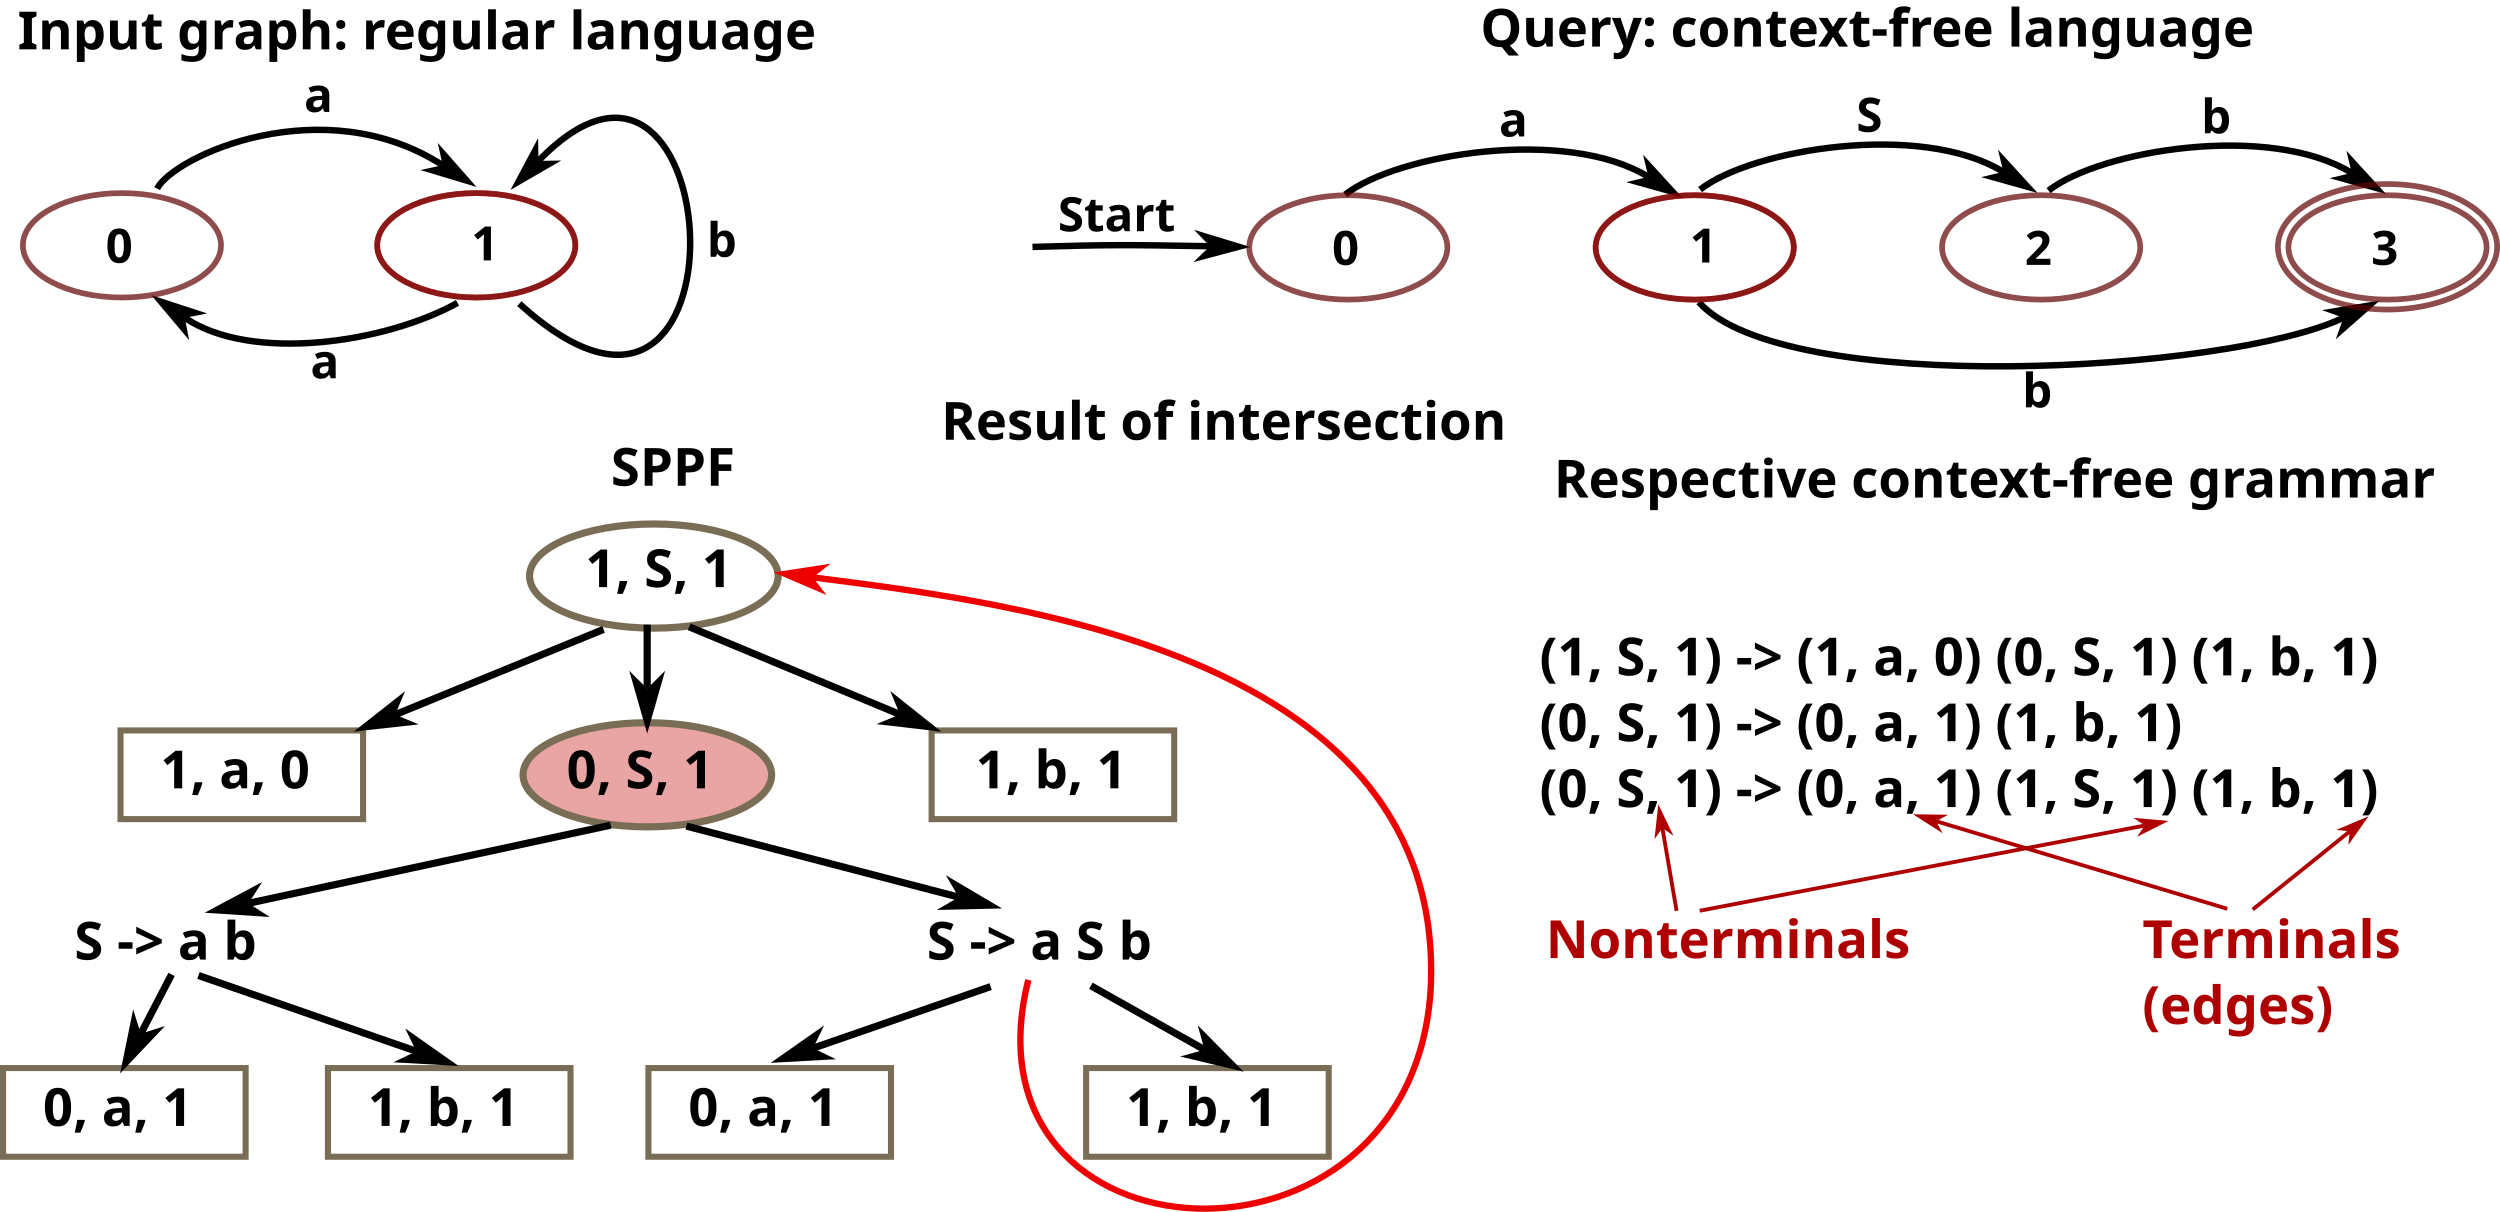
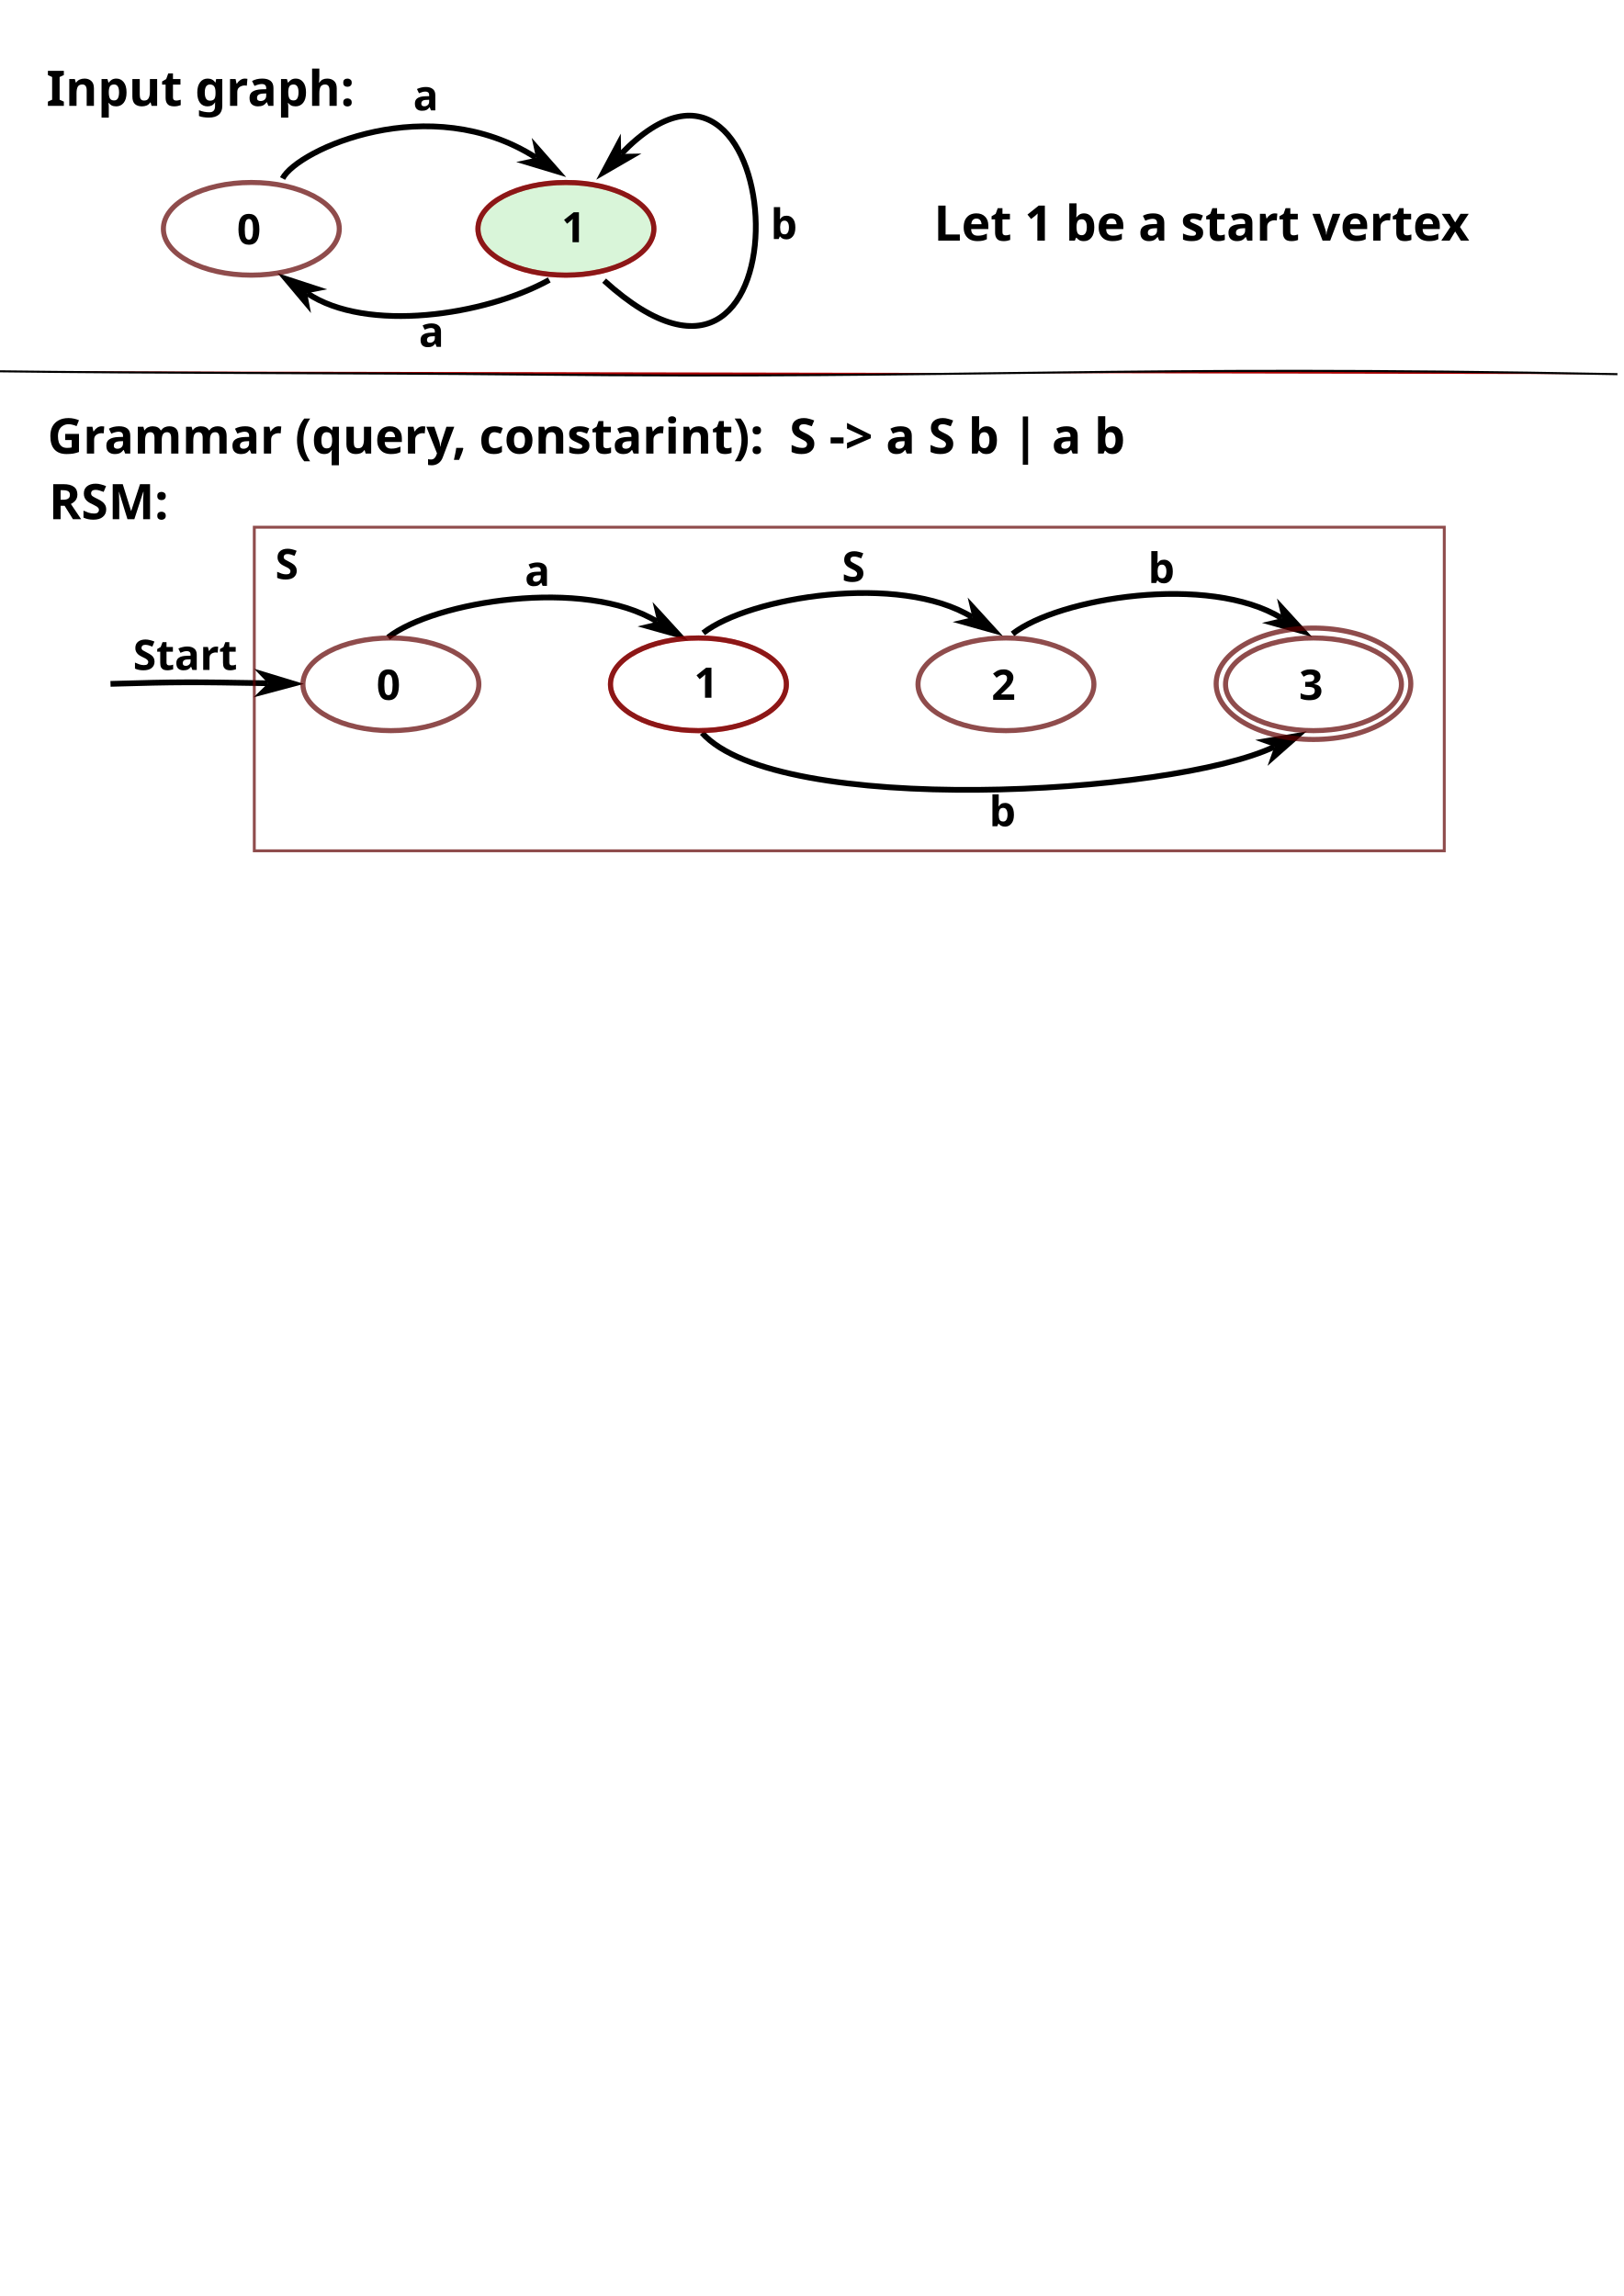
- <svg xmlns="http://www.w3.org/2000/svg" width="301.319mm" height="146.059mm" viewBox="0 0 301.319 146.059" version="1.1" id="svg1">
+ <svg xmlns="http://www.w3.org/2000/svg" width="210mm" height="297mm" viewBox="0 0 210 297" version="1.1" id="svg1">
  <defs id="defs1">
-     <marker style="overflow:visible" id="DartArrow-9-9-6-1" refX="0" refY="0" orient="auto-start-reverse" markerWidth="1" markerHeight="1" viewBox="0 0 1 1" preserveAspectRatio="xMidYMid">
-       <path style="fill:context-stroke;fill-rule:evenodd;stroke:none" d="M 0,0 5,-5 -12.5,0 5,5 Z" transform="scale(-0.5)" id="path7-2-2-1-5" />
-     </marker>
-     <marker style="overflow:visible" id="DartArrow-9-9-6-2" refX="0" refY="0" orient="auto-start-reverse" markerWidth="1" markerHeight="1" viewBox="0 0 1 1" preserveAspectRatio="xMidYMid">
-       <path style="fill:context-stroke;fill-rule:evenodd;stroke:none" d="M 0,0 5,-5 -12.5,0 5,5 Z" transform="scale(-0.5)" id="path7-2-2-1-7" />
-     </marker>
-     <marker style="overflow:visible" id="DartArrow-9-9-6-5" refX="0" refY="0" orient="auto-start-reverse" markerWidth="1" markerHeight="1" viewBox="0 0 1 1" preserveAspectRatio="xMidYMid">
-       <path style="fill:context-stroke;fill-rule:evenodd;stroke:none" d="M 0,0 5,-5 -12.5,0 5,5 Z" transform="scale(-0.5)" id="path7-2-2-1-0" />
-     </marker>
-     <marker style="overflow:visible" id="marker10" refX="0" refY="0" orient="auto-start-reverse" markerWidth="1" markerHeight="1" viewBox="0 0 1 1" preserveAspectRatio="xMidYMid">
-       <path style="fill:context-stroke;fill-rule:evenodd;stroke:none" d="M 0,0 5,-5 -12.5,0 5,5 Z" transform="scale(-0.5)" id="path10" />
-     </marker>
-     <marker style="overflow:visible" id="DartArrow-9-9-4" refX="0" refY="0" orient="auto-start-reverse" markerWidth="1" markerHeight="1" viewBox="0 0 1 1" preserveAspectRatio="xMidYMid">
-       <path style="fill:context-stroke;fill-rule:evenodd;stroke:none" d="M 0,0 5,-5 -12.5,0 5,5 Z" transform="scale(-0.5)" id="path7-2-2-7" />
-     </marker>
-     <marker style="overflow:visible" id="DartArrow-9-9-6-8" refX="0" refY="0" orient="auto-start-reverse" markerWidth="1" markerHeight="1" viewBox="0 0 1 1" preserveAspectRatio="xMidYMid">
-       <path style="fill:context-stroke;fill-rule:evenodd;stroke:none" d="M 0,0 5,-5 -12.5,0 5,5 Z" transform="scale(-0.5)" id="path7-2-2-1-9" />
-     </marker>
-     <marker style="overflow:visible" id="DartArrow-9-9-6" refX="0" refY="0" orient="auto-start-reverse" markerWidth="1" markerHeight="1" viewBox="0 0 1 1" preserveAspectRatio="xMidYMid">
-       <path style="fill:context-stroke;fill-rule:evenodd;stroke:none" d="M 0,0 5,-5 -12.5,0 5,5 Z" transform="scale(-0.5)" id="path7-2-2-1" />
-     </marker>
-     <marker style="overflow:visible" id="DartArrow-9-9" refX="0" refY="0" orient="auto-start-reverse" markerWidth="1" markerHeight="1" viewBox="0 0 1 1" preserveAspectRatio="xMidYMid">
-       <path style="fill:context-stroke;fill-rule:evenodd;stroke:none" d="M 0,0 5,-5 -12.5,0 5,5 Z" transform="scale(-0.5)" id="path7-2-2" />
-     </marker>
-     <marker style="overflow:visible" id="DartArrow-9" refX="0" refY="0" orient="auto-start-reverse" markerWidth="1" markerHeight="1" viewBox="0 0 1 1" preserveAspectRatio="xMidYMid">
-       <path style="fill:context-stroke;fill-rule:evenodd;stroke:none" d="M 0,0 5,-5 -12.5,0 5,5 Z" transform="scale(-0.5)" id="path7-2" />
-     </marker>
-     <marker style="overflow:visible" id="DartArrow" refX="0" refY="0" orient="auto-start-reverse" markerWidth="1" markerHeight="1" viewBox="0 0 1 1" preserveAspectRatio="xMidYMid">
-       <path style="fill:context-stroke;fill-rule:evenodd;stroke:none" d="M 0,0 5,-5 -12.5,0 5,5 Z" transform="scale(-0.5)" id="path7" />
-     </marker>
-     <marker style="overflow:visible" id="DartArrow-7" refX="0" refY="0" orient="auto-start-reverse" markerWidth="1" markerHeight="1" viewBox="0 0 1 1" preserveAspectRatio="xMidYMid">
-       <path style="fill:context-stroke;fill-rule:evenodd;stroke:none" d="M 0,0 5,-5 -12.5,0 5,5 Z" transform="scale(-0.5)" id="path6-0" />
-     </marker>
    <marker style="overflow:visible" id="marker5" refX="0" refY="0" orient="auto-start-reverse" markerWidth="1" markerHeight="1" viewBox="0 0 1 1" preserveAspectRatio="xMidYMid">
      <path style="fill:context-stroke;fill-rule:evenodd;stroke:none" d="M 0,0 5,-5 -12.5,0 5,5 Z" transform="scale(-0.5)" id="path5" />
    </marker>
    <marker style="overflow:visible" id="marker7" refX="0" refY="0" orient="auto-start-reverse" markerWidth="1" markerHeight="1" viewBox="0 0 1 1" preserveAspectRatio="xMidYMid">
-       <path style="fill:context-stroke;fill-rule:evenodd;stroke:none" d="M 0,0 5,-5 -12.5,0 5,5 Z" transform="scale(-0.5)" id="path7-0" />
+       <path style="fill:context-stroke;fill-rule:evenodd;stroke:none" d="M 0,0 5,-5 -12.5,0 5,5 Z" transform="scale(-0.5)" id="path7" />
+     </marker>
+     <marker style="overflow:visible" id="marker7-8" refX="0" refY="0" orient="auto-start-reverse" markerWidth="1" markerHeight="1" viewBox="0 0 1 1" preserveAspectRatio="xMidYMid">
+       <path style="fill:context-stroke;fill-rule:evenodd;stroke:none" d="M 0,0 5,-5 -12.5,0 5,5 Z" transform="scale(-0.5)" id="path7-2" />
+     </marker>
+     <marker style="overflow:visible" id="marker7-6" refX="0" refY="0" orient="auto-start-reverse" markerWidth="1" markerHeight="1" viewBox="0 0 1 1" preserveAspectRatio="xMidYMid">
+       <path style="fill:context-stroke;fill-rule:evenodd;stroke:none" d="M 0,0 5,-5 -12.5,0 5,5 Z" transform="scale(-0.5)" id="path7-28" />
    </marker>
    <marker style="overflow:visible" id="marker7-6-5" refX="0" refY="0" orient="auto-start-reverse" markerWidth="1" markerHeight="1" viewBox="0 0 1 1" preserveAspectRatio="xMidYMid">
      <path style="fill:context-stroke;fill-rule:evenodd;stroke:none" d="M 0,0 5,-5 -12.5,0 5,5 Z" transform="scale(-0.5)" id="path7-28-2" />
    </marker>
-     <marker style="overflow:visible" id="marker7-6" refX="0" refY="0" orient="auto-start-reverse" markerWidth="1" markerHeight="1" viewBox="0 0 1 1" preserveAspectRatio="xMidYMid">
-       <path style="fill:context-stroke;fill-rule:evenodd;stroke:none" d="M 0,0 5,-5 -12.5,0 5,5 Z" transform="scale(-0.5)" id="path7-28" />
+     <marker style="overflow:visible" id="marker7-62" refX="0" refY="0" orient="auto-start-reverse" markerWidth="1" markerHeight="1" viewBox="0 0 1 1" preserveAspectRatio="xMidYMid">
+       <path style="fill:context-stroke;fill-rule:evenodd;stroke:none" d="M 0,0 5,-5 -12.5,0 5,5 Z" transform="scale(-0.5)" id="path7-7" />
    </marker>
-     <marker style="overflow:visible" id="marker7-8" refX="0" refY="0" orient="auto-start-reverse" markerWidth="1" markerHeight="1" viewBox="0 0 1 1" preserveAspectRatio="xMidYMid">
-       <path style="fill:context-stroke;fill-rule:evenodd;stroke:none" d="M 0,0 5,-5 -12.5,0 5,5 Z" transform="scale(-0.5)" id="path7-2-4" />
+     <marker style="overflow:visible" id="marker5-1" refX="0" refY="0" orient="auto-start-reverse" markerWidth="1" markerHeight="1" viewBox="0 0 1 1" preserveAspectRatio="xMidYMid">
+       <path style="fill:context-stroke;fill-rule:evenodd;stroke:none" d="M 0,0 5,-5 -12.5,0 5,5 Z" transform="scale(-0.5)" id="path5-5" />
    </marker>
-     <marker style="overflow:visible" id="marker7-4" refX="0" refY="0" orient="auto-start-reverse" markerWidth="1" markerHeight="1" viewBox="0 0 1 1" preserveAspectRatio="xMidYMid">
-       <path style="fill:context-stroke;fill-rule:evenodd;stroke:none" d="M 0,0 5,-5 -12.5,0 5,5 Z" transform="scale(-0.5)" id="path7-3" />
-     </marker>
-     <marker style="overflow:visible" id="marker5-8" refX="0" refY="0" orient="auto-start-reverse" markerWidth="1" markerHeight="1" viewBox="0 0 1 1" preserveAspectRatio="xMidYMid">
-       <path style="fill:context-stroke;fill-rule:evenodd;stroke:none" d="M 0,0 5,-5 -12.5,0 5,5 Z" transform="scale(-0.5)" id="path5-6" />
-     </marker>
-     <marker style="overflow:visible" id="marker10-8" refX="0" refY="0" orient="auto-start-reverse" markerWidth="1" markerHeight="1" viewBox="0 0 1 1" preserveAspectRatio="xMidYMid">
-       <path style="fill:context-stroke;fill-rule:evenodd;stroke:none" d="M 0,0 5,-5 -12.5,0 5,5 Z" transform="scale(-0.5)" id="path10-5" />
-     </marker>
-     <marker style="overflow:visible" id="marker10-1" refX="0" refY="0" orient="auto-start-reverse" markerWidth="1" markerHeight="1" viewBox="0 0 1 1" preserveAspectRatio="xMidYMid">
-       <path style="fill:context-stroke;fill-rule:evenodd;stroke:none" d="M 0,0 5,-5 -12.5,0 5,5 Z" transform="scale(-0.5)" id="path10-1" />
-     </marker>
-     <marker style="overflow:visible" id="marker10-80" refX="0" refY="0" orient="auto-start-reverse" markerWidth="1" markerHeight="1" viewBox="0 0 1 1" preserveAspectRatio="xMidYMid">
-       <path style="fill:context-stroke;fill-rule:evenodd;stroke:none" d="M 0,0 5,-5 -12.5,0 5,5 Z" transform="scale(-0.5)" id="path10-3" />
+     <marker style="overflow:visible" id="DartArrow" refX="0" refY="0" orient="auto-start-reverse" markerWidth="1" markerHeight="1" viewBox="0 0 1 1" preserveAspectRatio="xMidYMid">
+       <path style="fill:context-stroke;fill-rule:evenodd;stroke:none" d="M 0,0 5,-5 -12.5,0 5,5 Z" transform="scale(-0.5)" id="path6" />
    </marker>
  </defs>
-   <g id="layer1" transform="translate(40.78486,-25.48238)">
-     <g id="g5" transform="translate(-66.9786,-53.58695)">
-       <ellipse style="opacity:0.7;fill:none;stroke:#422f0d;stroke-width:0.865;stroke-miterlimit:1.45;stroke-dasharray:none;stroke-opacity:1" id="path1" cx="105" cy="148.5" rx="14.98" ry="6.277" />
-       <text xml:space="preserve" style="font-weight:bold;font-size:6.35px;line-height:1.25;font-family:'Virgil 3 YOFF';-inkscape-font-specification:'Virgil 3 YOFF, Bold';font-variant-ligatures:none;letter-spacing:0px;word-spacing:0px;stroke-width:0.265" x="96.742" y="149.833" id="text1">
-         <tspan id="tspan1" style="stroke-width:0.265" x="96.742" y="149.833">1, S, 1</tspan>
-       </text>
-     </g>
-     <g id="g3" transform="translate(-67.76115,-54.26644)">
-       <ellipse style="opacity:0.7;fill:#c10000;fill-opacity:0.51;stroke:#422f0d;stroke-width:0.865;stroke-miterlimit:1.45;stroke-dasharray:none;stroke-opacity:1" id="path1-3" cx="105" cy="173.133" rx="14.98" ry="6.277" />
-       <text xml:space="preserve" style="font-weight:bold;font-size:6.35px;line-height:1.25;font-family:'Virgil 3 YOFF';-inkscape-font-specification:'Virgil 3 YOFF, Bold';font-variant-ligatures:none;letter-spacing:0px;word-spacing:0px;stroke-width:0.265" x="95.265" y="174.762" id="text1-5">
-         <tspan id="tspan1-6" style="stroke-width:0.265" x="95.265" y="174.762">0, S, 1</tspan>
-       </text>
-     </g>
-     <g id="g2" transform="translate(-71.21194,-51.90876)">
-       <rect style="opacity:0.7;fill:none;fill-opacity:0.51;stroke:#422f0d;stroke-width:0.734;stroke-miterlimit:1.45;stroke-dasharray:none;stroke-opacity:1" id="rect1" width="29.236" height="10.688" x="44.953" y="165.431" />
-       <text xml:space="preserve" style="font-weight:bold;font-size:6.35px;line-height:1.25;font-family:'Virgil 3 YOFF';-inkscape-font-specification:'Virgil 3 YOFF, Bold';font-variant-ligatures:none;letter-spacing:0px;word-spacing:0px;stroke-width:0.265" x="49.76" y="172.404" id="text2">
-         <tspan id="tspan2" style="stroke-width:0.265" x="49.76" y="172.404">1, a, 0</tspan>
-       </text>
-     </g>
-     <g id="g2-0" transform="translate(-85.37086,-11.21755)">
-       <rect style="opacity:0.7;fill:none;fill-opacity:0.51;stroke:#422f0d;stroke-width:0.734;stroke-miterlimit:1.45;stroke-dasharray:none;stroke-opacity:1" id="rect1-6" width="29.236" height="10.688" x="44.953" y="165.431" />
-       <text xml:space="preserve" style="font-weight:bold;font-size:6.35px;line-height:1.25;font-family:'Virgil 3 YOFF';-inkscape-font-specification:'Virgil 3 YOFF, Bold';font-variant-ligatures:none;letter-spacing:0px;word-spacing:0px;stroke-width:0.265" x="49.76" y="172.404" id="text2-3">
-         <tspan id="tspan2-2" style="stroke-width:0.265" x="49.76" y="172.404">0, a, 1</tspan>
-       </text>
-     </g>
-     <g id="g2-5" transform="translate(-46.21253,-11.21755)">
-       <rect style="opacity:0.7;fill:none;fill-opacity:0.51;stroke:#422f0d;stroke-width:0.734;stroke-miterlimit:1.45;stroke-dasharray:none;stroke-opacity:1" id="rect1-4" width="29.236" height="10.688" x="44.953" y="165.431" />
-       <text xml:space="preserve" style="font-weight:bold;font-size:6.35px;line-height:1.25;font-family:'Virgil 3 YOFF';-inkscape-font-specification:'Virgil 3 YOFF, Bold';font-variant-ligatures:none;letter-spacing:0px;word-spacing:0px;stroke-width:0.265" x="49.76" y="172.404" id="text2-7">
-         <tspan id="tspan2-6" style="stroke-width:0.265" x="49.76" y="172.404">1, b, 1</tspan>
-       </text>
-     </g>
-     <g id="g2-7" transform="translate(-7.583365,-11.21755)">
-       <rect style="opacity:0.7;fill:none;fill-opacity:0.51;stroke:#422f0d;stroke-width:0.734;stroke-miterlimit:1.45;stroke-dasharray:none;stroke-opacity:1" id="rect1-45" width="29.236" height="10.688" x="44.953" y="165.431" />
-       <text xml:space="preserve" style="font-weight:bold;font-size:6.35px;line-height:1.25;font-family:'Virgil 3 YOFF';-inkscape-font-specification:'Virgil 3 YOFF, Bold';font-variant-ligatures:none;letter-spacing:0px;word-spacing:0px;stroke-width:0.265" x="49.76" y="172.404" id="text2-2">
-         <tspan id="tspan2-5" style="stroke-width:0.265" x="49.76" y="172.404">0, a, 1</tspan>
-       </text>
-     </g>
-     <g id="g2-3" transform="translate(45.17251,-11.21755)">
-       <rect style="opacity:0.7;fill:none;fill-opacity:0.51;stroke:#422f0d;stroke-width:0.734;stroke-miterlimit:1.45;stroke-dasharray:none;stroke-opacity:1" id="rect1-0" width="29.236" height="10.688" x="44.953" y="165.431" />
-       <text xml:space="preserve" style="font-weight:bold;font-size:6.35px;line-height:1.25;font-family:'Virgil 3 YOFF';-inkscape-font-specification:'Virgil 3 YOFF, Bold';font-variant-ligatures:none;letter-spacing:0px;word-spacing:0px;stroke-width:0.265" x="49.76" y="172.404" id="text2-78">
-         <tspan id="tspan2-68" style="stroke-width:0.265" x="49.76" y="172.404">1, b, 1</tspan>
-       </text>
-     </g>
-     <g id="g4" transform="translate(-71.21194,-54.3261)">
-       <rect style="opacity:0.7;fill:none;fill-opacity:0.51;stroke:#422f0d;stroke-width:0.734;stroke-miterlimit:1.45;stroke-dasharray:none;stroke-opacity:1" id="rect1-2" width="29.236" height="10.688" x="142.713" y="167.848" />
-       <text xml:space="preserve" style="font-weight:bold;font-size:6.35px;line-height:1.25;font-family:'Virgil 3 YOFF';-inkscape-font-specification:'Virgil 3 YOFF, Bold';font-variant-ligatures:none;letter-spacing:0px;word-spacing:0px;stroke-width:0.265" x="148.025" y="174.821" id="text2-6">
-         <tspan id="tspan2-1" style="stroke-width:0.265" x="148.025" y="174.821">1, b, 1</tspan>
-       </text>
-     </g>
-     <path style="display:inline;fill:none;fill-rule:evenodd;stroke:#000000;stroke-width:0.865;stroke-linecap:butt;stroke-linejoin:miter;stroke-dasharray:none;stroke-opacity:1;marker-end:url(#DartArrow)" d="m 37.218,100.782 10e-6,7.704" id="path6" />
-     <path style="display:inline;fill:none;fill-rule:evenodd;stroke:#000000;stroke-width:0.865;stroke-linecap:butt;stroke-linejoin:miter;stroke-dasharray:none;stroke-opacity:1;marker-end:url(#DartArrow-9)" d="m 42.282,101.034 25.395,10.558" id="path6-3" />
-     <path style="display:inline;fill:none;fill-rule:evenodd;stroke:#000000;stroke-width:0.865;stroke-linecap:butt;stroke-linejoin:miter;stroke-dasharray:none;stroke-opacity:1;marker-end:url(#DartArrow-9-9)" d="M 31.961,101.34 6.852,111.613" id="path6-3-9" />
-     <path style="display:inline;fill:none;fill-rule:evenodd;stroke:#000000;stroke-width:0.865;stroke-linecap:butt;stroke-linejoin:miter;stroke-dasharray:none;stroke-opacity:1;marker-end:url(#DartArrow-9-9-6)" d="m 32.824,124.935 -43.657,9.416" id="path6-3-9-3" />
-     <path style="display:inline;fill:none;fill-rule:evenodd;stroke:#000000;stroke-width:0.865;stroke-linecap:butt;stroke-linejoin:miter;stroke-dasharray:none;stroke-opacity:1;marker-end:url(#DartArrow-9-9-6-8)" d="m -20.106,142.932 -3.709,7.134" id="path6-3-9-3-6" />
-     <text xml:space="preserve" style="font-weight:bold;font-size:6.35px;line-height:1.25;font-family:'Virgil 3 YOFF';-inkscape-font-specification:'Virgil 3 YOFF, Bold';font-variant-ligatures:none;letter-spacing:0px;word-spacing:0px;stroke-width:0.265" x="70.918" y="141.145" id="text7">
-       <tspan id="tspan7" style="stroke-width:0.265" x="70.918" y="141.145">S -&gt; a S b</tspan>
-     </text>
-     <path style="display:inline;fill:none;fill-rule:evenodd;stroke:#000000;stroke-width:0.865;stroke-linecap:butt;stroke-linejoin:miter;stroke-dasharray:none;stroke-opacity:1;marker-end:url(#DartArrow-9-9-4)" d="m 41.949,125.053 32.814,8.56" id="path6-3-9-5" />
-     <text xml:space="preserve" style="font-weight:bold;font-size:6.35px;line-height:1.25;font-family:'Virgil 3 YOFF';-inkscape-font-specification:'Virgil 3 YOFF, Bold';font-variant-ligatures:none;letter-spacing:0px;word-spacing:0px;stroke-width:0.265" x="-31.824" y="141.145" id="text8">
-       <tspan id="tspan8" style="stroke-width:0.265" x="-31.824" y="141.145">S -&gt; a b</tspan>
-     </text>
-     <path style="fill:none;stroke:#ef0000;stroke-width:0.765;stroke-linecap:butt;stroke-linejoin:miter;stroke-dasharray:none;stroke-opacity:1;marker-end:url(#marker10)" d="m 83.157,143.583 c -8.846,35.097 46.492,38.101 48.508,0.856 1.709,-39.884 -49.427,-46.193 -74.474,-49.364" id="path9" />
-     <path style="display:inline;fill:none;fill-rule:evenodd;stroke:#000000;stroke-width:0.865;stroke-linecap:butt;stroke-linejoin:miter;stroke-dasharray:none;stroke-opacity:1;marker-end:url(#DartArrow-9-9-6-5)" d="M -16.869,143.057 9.383,152.188" id="path6-3-9-3-7" />
-     <path style="display:inline;fill:none;fill-rule:evenodd;stroke:#000000;stroke-width:0.865;stroke-linecap:butt;stroke-linejoin:miter;stroke-dasharray:none;stroke-opacity:1;marker-end:url(#DartArrow-9-9-6-2)" d="m 78.616,144.395 -21.401,7.419" id="path6-3-9-3-61" />
-     <path style="display:inline;fill:none;fill-rule:evenodd;stroke:#000000;stroke-width:0.865;stroke-linecap:butt;stroke-linejoin:miter;stroke-dasharray:none;stroke-opacity:1;marker-end:url(#DartArrow-9-9-6-1)" d="m 90.698,144.296 13.696,7.704" id="path6-3-9-3-9" />
-     <text xml:space="preserve" style="font-weight:bold;font-size:6.35px;line-height:1.25;font-family:'Virgil 3 YOFF';-inkscape-font-specification:'Virgil 3 YOFF, Bold';font-variant-ligatures:none;letter-spacing:0px;word-spacing:0px;stroke-width:0.265" x="144.782" y="106.883" id="text3">
-       <tspan id="tspan3" style="stroke-width:0.265" x="144.782" y="106.883">(1, S, 1) -&gt; (1, a, 0) (0, S, 1) (1, b, 1)</tspan>
-       <tspan style="stroke-width:0.265" x="144.782" y="114.821" id="tspan4">(0, S, 1) -&gt; (0, a, 1) (1, b, 1)</tspan>
-       <tspan style="stroke-width:0.265" x="144.782" y="122.758" id="tspan5">(0, S, 1) -&gt; (0, a, 1) (1, S, 1) (1, b, 1)</tspan>
-     </text>
-     <path style="fill:none;fill-opacity:1;stroke:#000000;stroke-width:0.778;stroke-linecap:butt;stroke-linejoin:miter;stroke-dasharray:none;stroke-opacity:1;marker-end:url(#DartArrow-7)" d="m -21.85,48.216 c 2.051,-3.938 19.985,-12.093 34.412,-2.825" id="path2" />
-     <path style="fill:none;stroke:#000000;stroke-width:0.778;stroke-linecap:butt;stroke-linejoin:miter;stroke-dasharray:none;stroke-opacity:1;marker-end:url(#marker5)" d="m 14.36,61.988 c -8.734,4.838 -24.822,7.231 -32.871,1.798" id="path3" />
-     <path style="fill:none;stroke:#000000;stroke-width:0.778;stroke-linecap:butt;stroke-linejoin:miter;stroke-dasharray:none;stroke-opacity:1;marker-end:url(#marker7)" d="M 21.807,62.083 C 50.653,88.265 47.097,21.07 24.118,44.877" id="path4" />
-     <text xml:space="preserve" style="font-weight:bold;font-size:5.715px;line-height:1.25;font-family:'Virgil 3 YOFF';-inkscape-font-specification:'Virgil 3 YOFF, Bold';font-variant-ligatures:none;letter-spacing:0px;word-spacing:0px;stroke-width:0.238" x="44.406" y="56.434" id="text7-9">
-       <tspan id="tspan7-2" style="stroke-width:0.238" x="44.406" y="56.434">b</tspan>
-     </text>
-     <text xml:space="preserve" style="font-weight:bold;font-size:5.715px;line-height:1.25;font-family:'Virgil 3 YOFF';-inkscape-font-specification:'Virgil 3 YOFF, Bold';font-variant-ligatures:none;letter-spacing:0px;word-spacing:0px;stroke-width:0.238" x="-4.13" y="38.971" id="text8-7">
-       <tspan id="tspan8-4" style="stroke-width:0.238" x="-4.13" y="38.971">a</tspan>
-     </text>
-     <text xml:space="preserve" style="font-weight:bold;font-size:5.715px;line-height:1.25;font-family:'Virgil 3 YOFF';-inkscape-font-specification:'Virgil 3 YOFF, Bold';font-variant-ligatures:none;letter-spacing:0px;word-spacing:0px;stroke-width:0.238" x="-3.36" y="71.072" id="text9">
-       <tspan id="tspan9" style="stroke-width:0.238" x="-3.36" y="71.072">a</tspan>
-     </text>
-     <g id="g12" transform="matrix(0.9,0,0,0.9,-54.72116,19.71039)">
+   <g id="layer1">
+     <path style="fill:none;stroke:#000000;stroke-width:0.742;stroke-linecap:butt;stroke-linejoin:miter;stroke-dasharray:none;stroke-opacity:1;marker-end:url(#marker5)" d="m 90.8,94.801 c 9.776,10.916 60.679,8.137 74.013,1.796" id="path3" />
+     <path style="fill:none;stroke:#000000;stroke-width:0.742;stroke-linecap:butt;stroke-linejoin:miter;stroke-dasharray:none;stroke-opacity:1;marker-end:url(#marker7)" d="M 90.95,81.877 C 96.902,77.217 116.336,74.044 125.759,79.843" id="path4" />
+     <path style="fill:none;stroke:#000000;stroke-width:0.742;stroke-linecap:butt;stroke-linejoin:miter;stroke-dasharray:none;stroke-opacity:1;marker-end:url(#marker7-8)" d="m 130.954,81.998 c 5.951,-4.66 25.385,-7.833 34.809,-2.034" id="path4-6" />
+     <path style="fill:none;stroke:#000000;stroke-width:0.742;stroke-linecap:butt;stroke-linejoin:miter;stroke-dasharray:none;stroke-opacity:1;marker-end:url(#marker7-6)" d="M 50.196,82.452 C 56.147,77.792 75.581,74.619 85.005,80.418" id="path4-0" />
+     <path style="fill:none;stroke:#000000;stroke-width:0.742;stroke-linecap:butt;stroke-linejoin:miter;stroke-dasharray:none;stroke-opacity:1;marker-end:url(#marker7-6-5)" d="m 14.292,88.461 c 8.887,-0.257 10.462,-0.249 20.375,-0.077" id="path4-0-9" />
+     <g id="g12" transform="matrix(0.857375,0,0,0.857375,22.36783,54.85565)">
      <ellipse style="opacity:0.7;fill:none;fill-opacity:0.51;stroke:#ef0000;stroke-width:0.765;stroke-miterlimit:1.45" id="path1-6" cx="79.268" cy="39.263" rx="13.268" ry="6.991" />
      <ellipse style="opacity:0.7;fill:none;fill-opacity:0.51;stroke:#5f0000;stroke-width:0.765;stroke-miterlimit:1.45;stroke-opacity:1" id="ellipse1" cx="79.268" cy="39.263" rx="13.268" ry="6.991" />
      <text xml:space="preserve" style="font-weight:bold;font-size:6.35px;line-height:1.25;font-family:'Virgil 3 YOFF';-inkscape-font-specification:'Virgil 3 YOFF, Bold';font-variant-ligatures:none;letter-spacing:0px;word-spacing:0px;stroke-width:0.265" x="78.607" y="41.286" id="text10">
        <tspan id="tspan10" style="stroke-width:0.265" x="78.607" y="41.286">1</tspan>
      </text>
    </g>
-     <g id="g11" transform="matrix(0.9,0,0,0.9,-54.72116,19.71039)">
-       <ellipse style="opacity:0.7;fill:none;fill-opacity:0.51;stroke:#5f0000;stroke-width:0.765;stroke-miterlimit:1.45;stroke-opacity:1" id="path1-2" cx="31.815" cy="39.263" rx="13.268" ry="6.991" />
+     <g id="g11" transform="matrix(0.857375,0,0,0.857375,23.27814,54.85565)">
+       <ellipse style="opacity:0.7;fill:none;fill-opacity:0.51;stroke:#5f0000;stroke-width:0.765;stroke-miterlimit:1.45;stroke-opacity:1" id="path1" cx="31.815" cy="39.263" rx="13.268" ry="6.991" />
      <text xml:space="preserve" style="font-weight:bold;font-size:6.35px;line-height:1.25;font-family:'Virgil 3 YOFF';-inkscape-font-specification:'Virgil 3 YOFF, Bold';font-variant-ligatures:none;letter-spacing:0px;word-spacing:0px;stroke-width:0.265" x="29.637" y="41.6" id="text11">
        <tspan id="tspan11" style="stroke-width:0.265" x="29.637" y="41.6">0</tspan>
      </text>
    </g>
-     <path style="fill:none;stroke:#000000;stroke-width:0.778;stroke-linecap:butt;stroke-linejoin:miter;stroke-dasharray:none;stroke-opacity:1;marker-end:url(#marker5-8)" d="m 163.968,61.898 c 10.262,11.458 63.696,8.541 77.693,1.886" id="path3-9" />
-     <path style="fill:none;stroke:#000000;stroke-width:0.778;stroke-linecap:butt;stroke-linejoin:miter;stroke-dasharray:none;stroke-opacity:1;marker-end:url(#marker7-4)" d="m 164.126,48.331 c 6.247,-4.892 26.647,-8.223 36.54,-2.135" id="path4-2" />
-     <path style="fill:none;stroke:#000000;stroke-width:0.778;stroke-linecap:butt;stroke-linejoin:miter;stroke-dasharray:none;stroke-opacity:1;marker-end:url(#marker7-8)" d="m 206.118,48.458 c 6.247,-4.892 26.647,-8.223 36.54,-2.135" id="path4-6" />
-     <path style="fill:none;stroke:#000000;stroke-width:0.778;stroke-linecap:butt;stroke-linejoin:miter;stroke-dasharray:none;stroke-opacity:1;marker-end:url(#marker7-6)" d="m 121.346,48.934 c 6.247,-4.892 26.647,-8.223 36.54,-2.135" id="path4-0" />
-     <path style="fill:none;stroke:#000000;stroke-width:0.778;stroke-linecap:butt;stroke-linejoin:miter;stroke-dasharray:none;stroke-opacity:1;marker-end:url(#marker7-6-5)" d="m 83.657,55.242 c 9.329,-0.269 10.982,-0.262 21.388,-0.081" id="path4-0-9" />
-     <g id="g12-2" transform="matrix(0.9,0,0,0.9,92.13401,19.96563)">
-       <ellipse style="opacity:0.7;fill:none;fill-opacity:0.51;stroke:#ef0000;stroke-width:0.765;stroke-miterlimit:1.45" id="path1-6-3" cx="79.268" cy="39.263" rx="13.268" ry="6.991" />
-       <ellipse style="opacity:0.7;fill:none;fill-opacity:0.51;stroke:#5f0000;stroke-width:0.765;stroke-miterlimit:1.45;stroke-opacity:1" id="ellipse1-1" cx="79.268" cy="39.263" rx="13.268" ry="6.991" />
-       <text xml:space="preserve" style="font-weight:bold;font-size:6.35px;line-height:1.25;font-family:'Virgil 3 YOFF';-inkscape-font-specification:'Virgil 3 YOFF, Bold';font-variant-ligatures:none;letter-spacing:0px;word-spacing:0px;stroke-width:0.265" x="78.607" y="41.286" id="text10-8">
-         <tspan id="tspan10-3" style="stroke-width:0.265" x="78.607" y="41.286">1</tspan>
-       </text>
-     </g>
-     <g id="g11-4" transform="matrix(0.9,0,0,0.9,93.08957,19.96563)">
-       <ellipse style="opacity:0.7;fill:none;fill-opacity:0.51;stroke:#5f0000;stroke-width:0.765;stroke-miterlimit:1.45;stroke-opacity:1" id="path1-22" cx="31.815" cy="39.263" rx="13.268" ry="6.991" />
-       <text xml:space="preserve" style="font-weight:bold;font-size:6.35px;line-height:1.25;font-family:'Virgil 3 YOFF';-inkscape-font-specification:'Virgil 3 YOFF, Bold';font-variant-ligatures:none;letter-spacing:0px;word-spacing:0px;stroke-width:0.265" x="29.637" y="41.6" id="text11-4">
-         <tspan id="tspan11-51" style="stroke-width:0.265" x="29.637" y="41.6">0</tspan>
-       </text>
-     </g>
-     <g id="g1" transform="matrix(0.9,0,0,0.9,92.21339,2.708601)">
+     <g id="g1" transform="matrix(0.857375,0,0,0.857375,22.44346,38.41593)">
      <ellipse style="opacity:0.7;fill:none;fill-opacity:0.51;stroke:#5f0000;stroke-width:0.765;stroke-miterlimit:1.45;stroke-opacity:1" id="path1-9" cx="125.57" cy="58.438" rx="13.268" ry="6.991" />
      <text xml:space="preserve" style="font-weight:bold;font-size:6.35px;line-height:1.25;font-family:'Virgil 3 YOFF';-inkscape-font-specification:'Virgil 3 YOFF, Bold';font-variant-ligatures:none;letter-spacing:0px;word-spacing:0px;stroke-width:0.265" x="123.392" y="60.775" id="text11-0">
        <tspan id="tspan11-5" style="stroke-width:0.265" x="123.392" y="60.775">2</tspan>
      </text>
    </g>
-     <g id="g5-7" transform="matrix(0.9,0,0,0.9,90.864,2.396468)">
-       <ellipse style="opacity:0.7;fill:none;fill-opacity:0.51;stroke:#5f0000;stroke-width:0.765;stroke-miterlimit:1.45;stroke-opacity:1" id="path1-3-5" cx="173.459" cy="58.703" rx="14.681" ry="8.403" />
-       <g id="g2-71" transform="translate(0,-1.240687)">
+     <g id="g5" transform="matrix(0.857375,0,0,0.857375,21.15798,38.11858)">
+       <ellipse style="opacity:0.7;fill:none;fill-opacity:0.51;stroke:#5f0000;stroke-width:0.765;stroke-miterlimit:1.45;stroke-opacity:1" id="path1-3" cx="173.459" cy="58.703" rx="14.681" ry="8.403" />
+       <g id="g2" transform="translate(0,-1.240687)">
        <ellipse style="opacity:0.7;fill:none;fill-opacity:0.51;stroke:#5f0000;stroke-width:0.765;stroke-miterlimit:1.45;stroke-opacity:1" id="path1-64" cx="173.459" cy="60.025" rx="13.268" ry="6.991" />
        <text xml:space="preserve" style="font-weight:bold;font-size:6.35px;line-height:1.25;font-family:'Virgil 3 YOFF';-inkscape-font-specification:'Virgil 3 YOFF, Bold';font-variant-ligatures:none;letter-spacing:0px;word-spacing:0px;stroke-width:0.265" x="171.281" y="62.362" id="text11-7">
          <tspan id="tspan11-4" style="stroke-width:0.265" x="171.281" y="62.362">3</tspan>
        </text>
      </g>
    </g>
-     <text xml:space="preserve" style="font-weight:bold;font-size:5.715px;line-height:1.25;font-family:'Virgil 3 YOFF';-inkscape-font-specification:'Virgil 3 YOFF, Bold';font-variant-ligatures:none;letter-spacing:0px;word-spacing:0px;stroke-width:0.238" x="139.893" y="41.935" id="text2-69">
-       <tspan id="tspan2-8" style="stroke-width:0.238" x="139.893" y="41.935">a</tspan>
+     <text xml:space="preserve" style="font-weight:bold;font-size:5.444px;line-height:1.25;font-family:'Virgil 3 YOFF';-inkscape-font-specification:'Virgil 3 YOFF, Bold';font-variant-ligatures:none;letter-spacing:0px;word-spacing:0px;stroke-width:0.227" x="67.865" y="75.785" id="text2">
+       <tspan id="tspan2" style="stroke-width:0.227" x="67.865" y="75.785">a</tspan>
    </text>
-     <text xml:space="preserve" style="font-weight:bold;font-size:5.715px;line-height:1.25;font-family:'Virgil 3 YOFF';-inkscape-font-specification:'Virgil 3 YOFF, Bold';font-variant-ligatures:none;letter-spacing:0px;word-spacing:0px;stroke-width:0.238" x="182.954" y="41.366" id="text3-1">
-       <tspan id="tspan3-3" style="stroke-width:0.238" x="182.954" y="41.366">S</tspan>
+     <text xml:space="preserve" style="font-weight:bold;font-size:5.444px;line-height:1.25;font-family:'Virgil 3 YOFF';-inkscape-font-specification:'Virgil 3 YOFF, Bold';font-variant-ligatures:none;letter-spacing:0px;word-spacing:0px;stroke-width:0.227" x="108.886" y="75.243" id="text3">
+       <tspan id="tspan3" style="stroke-width:0.227" x="108.886" y="75.243">S</tspan>
    </text>
-     <text xml:space="preserve" style="font-weight:bold;font-size:5.715px;line-height:1.25;font-family:'Virgil 3 YOFF';-inkscape-font-specification:'Virgil 3 YOFF, Bold';font-variant-ligatures:none;letter-spacing:0px;word-spacing:0px;stroke-width:0.238" x="224.517" y="41.548" id="text4">
-       <tspan id="tspan4-3" style="stroke-width:0.238" x="224.517" y="41.548">b</tspan>
+     <text xml:space="preserve" style="font-weight:bold;font-size:5.444px;line-height:1.25;font-family:'Virgil 3 YOFF';-inkscape-font-specification:'Virgil 3 YOFF, Bold';font-variant-ligatures:none;letter-spacing:0px;word-spacing:0px;stroke-width:0.227" x="148.481" y="75.416" id="text4">
+       <tspan id="tspan4" style="stroke-width:0.227" x="148.481" y="75.416">b</tspan>
    </text>
-     <text xml:space="preserve" style="font-weight:bold;font-size:5.715px;line-height:1.25;font-family:'Virgil 3 YOFF';-inkscape-font-specification:'Virgil 3 YOFF, Bold';font-variant-ligatures:none;letter-spacing:0px;word-spacing:0px;stroke-width:0.238" x="202.949" y="74.577" id="text5">
-       <tspan id="tspan5-3" style="stroke-width:0.238" x="202.949" y="74.577">b</tspan>
+     <text xml:space="preserve" style="font-weight:bold;font-size:5.444px;line-height:1.25;font-family:'Virgil 3 YOFF';-inkscape-font-specification:'Virgil 3 YOFF, Bold';font-variant-ligatures:none;letter-spacing:0px;word-spacing:0px;stroke-width:0.227" x="127.935" y="106.88" id="text5">
+       <tspan id="tspan5" style="stroke-width:0.227" x="127.935" y="106.88">b</tspan>
    </text>
-     <text xml:space="preserve" style="font-weight:bold;font-size:5.715px;line-height:1.25;font-family:'Virgil 3 YOFF';-inkscape-font-specification:'Virgil 3 YOFF, Bold';font-variant-ligatures:none;letter-spacing:0px;word-spacing:0px;stroke-width:0.238" x="86.718" y="53.352" id="text6">
-       <tspan id="tspan6" style="stroke-width:0.238" x="86.718" y="53.352">Start</tspan>
+     <text xml:space="preserve" style="font-weight:bold;font-size:5.444px;line-height:1.25;font-family:'Virgil 3 YOFF';-inkscape-font-specification:'Virgil 3 YOFF, Bold';font-variant-ligatures:none;letter-spacing:0px;word-spacing:0px;stroke-width:0.227" x="17.208" y="86.66" id="text6">
+       <tspan id="tspan6" style="stroke-width:0.227" x="17.208" y="86.66">Start</tspan>
    </text>
-     <text xml:space="preserve" style="font-weight:bold;font-size:6.35px;line-height:1.25;font-family:'Virgil 3 YOFF';-inkscape-font-specification:'Virgil 3 YOFF, Bold';font-variant-ligatures:none;letter-spacing:0px;word-spacing:0px;stroke-width:0.265" x="-38.661" y="31.429" id="text12">
-       <tspan id="tspan12" style="stroke-width:0.265" x="-38.661" y="31.429">Input graph: regular language</tspan>
+     <rect style="opacity:0.7;fill:none;stroke:#5f0000;stroke-width:0.375;stroke-miterlimit:1.45;stroke-dasharray:none;stroke-opacity:1" id="rect6" width="153.905" height="41.858" x="32.889" y="68.198" />
+     <text xml:space="preserve" style="font-weight:bold;font-size:5.444px;line-height:1.25;font-family:'Virgil 3 YOFF';-inkscape-font-specification:'Virgil 3 YOFF, Bold';font-variant-ligatures:none;letter-spacing:0px;word-spacing:0px;stroke-width:0.227" x="35.596" y="74.917" id="text7">
+       <tspan id="tspan7" style="stroke-width:0.227" x="35.596" y="74.917">S</tspan>
    </text>
-     <text xml:space="preserve" style="font-weight:bold;font-size:6.35px;line-height:1.25;font-family:'Virgil 3 YOFF';-inkscape-font-specification:'Virgil 3 YOFF, Bold';font-variant-ligatures:none;letter-spacing:0px;word-spacing:0px;stroke-width:0.265" x="137.638" y="31.102" id="text13">
-       <tspan id="tspan13" style="stroke-width:0.265" x="137.638" y="31.102">Query: context-free language</tspan>
+     <text xml:space="preserve" style="font-weight:bold;font-size:6.35px;line-height:1.25;font-family:'Virgil 3 YOFF';-inkscape-font-specification:'Virgil 3 YOFF, Bold';font-variant-ligatures:none;letter-spacing:0px;word-spacing:0px;stroke-width:0.265" x="6.138" y="58.67" id="text8">
+       <tspan id="tspan8" style="stroke-width:0.265" x="6.138" y="58.67">Grammar (query, constarint):  S -&gt; a S b | a b</tspan>
    </text>
-     <text xml:space="preserve" style="font-weight:bold;font-size:6.35px;line-height:1.25;font-family:'Virgil 3 YOFF';-inkscape-font-specification:'Virgil 3 YOFF, Bold';font-variant-ligatures:none;letter-spacing:0px;word-spacing:0px;stroke-width:0.265" x="72.648" y="78.484" id="text14">
-       <tspan id="tspan14" style="stroke-width:0.265" x="72.648" y="78.484">Result of intersection</tspan>
+     <g id="layer1-8" transform="translate(-13.13755,2.141021)">
+       <path style="fill:none;fill-opacity:1;stroke:#000000;stroke-width:0.742;stroke-linecap:butt;stroke-linejoin:miter;stroke-dasharray:none;stroke-opacity:1;marker-end:url(#DartArrow)" d="M 49.682,20.949 C 51.635,17.198 68.72,9.429 82.464,18.258" id="path2" />
+       <path style="fill:none;stroke:#000000;stroke-width:0.742;stroke-linecap:butt;stroke-linejoin:miter;stroke-dasharray:none;stroke-opacity:1;marker-end:url(#marker5-1)" d="M 84.176,34.07 C 75.856,38.679 60.53,40.959 52.862,35.782" id="path3-4" />
+       <path style="fill:none;stroke:#000000;stroke-width:0.742;stroke-linecap:butt;stroke-linejoin:miter;stroke-dasharray:none;stroke-opacity:1;marker-end:url(#marker7-62)" d="m 91.271,34.16 c 27.48,24.942 24.093,-39.071 2.202,-16.391" id="path4-5" />
+       <text xml:space="preserve" style="font-weight:bold;font-size:5.444px;line-height:1.25;font-family:'Virgil 3 YOFF';-inkscape-font-specification:'Virgil 3 YOFF, Bold';font-variant-ligatures:none;letter-spacing:0px;word-spacing:0px;stroke-width:0.227" x="112.8" y="28.778" id="text7-6">
+         <tspan id="tspan7-5" style="stroke-width:0.227" x="112.8" y="28.778">b</tspan>
+       </text>
+       <text xml:space="preserve" style="font-weight:bold;font-size:5.444px;line-height:1.25;font-family:'Virgil 3 YOFF';-inkscape-font-specification:'Virgil 3 YOFF, Bold';font-variant-ligatures:none;letter-spacing:0px;word-spacing:0px;stroke-width:0.227" x="66.562" y="12.142" id="text8-6">
+         <tspan id="tspan8-8" style="stroke-width:0.227" x="66.562" y="12.142">a</tspan>
+       </text>
+       <text xml:space="preserve" style="font-weight:bold;font-size:5.444px;line-height:1.25;font-family:'Virgil 3 YOFF';-inkscape-font-specification:'Virgil 3 YOFF, Bold';font-variant-ligatures:none;letter-spacing:0px;word-spacing:0px;stroke-width:0.227" x="67.296" y="42.723" id="text9-4">
+         <tspan id="tspan9-8" style="stroke-width:0.227" x="67.296" y="42.723">a</tspan>
+       </text>
+       <ellipse style="opacity:0.7;fill:none;fill-opacity:0.51;stroke:#ef0000;stroke-width:0.656;stroke-miterlimit:1.45" id="path1-6-3" cx="86.329" cy="27.457" rx="11.376" ry="5.994" />
+       <ellipse style="opacity:0.7;fill:#00bb00;fill-opacity:0.214;stroke:#5f0000;stroke-width:0.656;stroke-miterlimit:1.45;stroke-opacity:1" id="ellipse1-8" cx="86.329" cy="27.457" rx="11.376" ry="5.994" />
+       <text xml:space="preserve" style="font-weight:bold;font-size:5.444px;line-height:1.25;font-family:'Virgil 3 YOFF';-inkscape-font-specification:'Virgil 3 YOFF, Bold';font-variant-ligatures:none;letter-spacing:0px;word-spacing:0px;stroke-width:0.227" x="85.763" y="29.191" id="text10-7">
+         <tspan id="tspan10-5" style="stroke-width:0.227" x="85.763" y="29.191">1</tspan>
+       </text>
+       <g id="g11-2" transform="matrix(0.857375,0,0,0.857375,18.3671,-6.206174)">
+         <ellipse style="opacity:0.7;fill:none;fill-opacity:0.51;stroke:#5f0000;stroke-width:0.765;stroke-miterlimit:1.45;stroke-opacity:1" id="path1-4" cx="31.815" cy="39.263" rx="13.268" ry="6.991" />
+         <text xml:space="preserve" style="font-weight:bold;font-size:6.35px;line-height:1.25;font-family:'Virgil 3 YOFF';-inkscape-font-specification:'Virgil 3 YOFF, Bold';font-variant-ligatures:none;letter-spacing:0px;word-spacing:0px;stroke-width:0.265" x="29.637" y="41.6" id="text11-5">
+           <tspan id="tspan11-0" style="stroke-width:0.265" x="29.637" y="41.6">0</tspan>
+         </text>
+       </g>
+       <text xml:space="preserve" style="font-weight:bold;font-size:6.35px;line-height:1.25;font-family:'Virgil 3 YOFF';-inkscape-font-specification:'Virgil 3 YOFF, Bold';font-variant-ligatures:none;letter-spacing:0px;word-spacing:0px;stroke-width:0.265" x="133.902" y="28.988" id="text13">
+         <tspan id="tspan13" style="stroke-width:0.265" x="133.902" y="28.988">Let 1 be a start vertex</tspan>
+       </text>
+       <path style="fill:#ae0000;fill-opacity:1;stroke:#000000;stroke-width:0.265;stroke-linecap:butt;stroke-linejoin:miter;stroke-dasharray:none;stroke-opacity:1" d="m 11.552,45.871 c 22.992,0.296 46.314,0.2 69.906,0.438 58.65,0.593 76.106,-1.287 140.869,-0.05" id="path29" />
+     </g>
+     <text xml:space="preserve" style="font-weight:bold;font-size:6.35px;line-height:1.25;font-family:'Virgil 3 YOFF';-inkscape-font-specification:'Virgil 3 YOFF, Bold';font-variant-ligatures:none;letter-spacing:0px;word-spacing:0px;stroke-width:0.265" x="6.309" y="67.158" id="text9">
+       <tspan id="tspan9" style="stroke-width:0.265" x="6.309" y="67.158">RSM:</tspan>
    </text>
-     <text xml:space="preserve" style="font-weight:bold;font-size:6.35px;line-height:1.25;font-family:'Virgil 3 YOFF';-inkscape-font-specification:'Virgil 3 YOFF, Bold';font-variant-ligatures:none;letter-spacing:0px;word-spacing:0px;stroke-width:0.265" x="32.84" y="84.025" id="text15">
-       <tspan id="tspan15" style="stroke-width:0.265" x="32.84" y="84.025">SPPF</tspan>
+     <text xml:space="preserve" style="font-weight:bold;font-size:6.35px;line-height:1.25;font-family:'Virgil 3 YOFF';-inkscape-font-specification:'Virgil 3 YOFF, Bold';font-variant-ligatures:none;letter-spacing:0px;word-spacing:0px;stroke-width:0.265" x="5.992" y="13.696" id="text12">
+       <tspan id="tspan12" style="stroke-width:0.265" x="5.992" y="13.696">Input graph:</tspan>
    </text>
-     <text xml:space="preserve" style="font-weight:bold;font-size:6.35px;line-height:1.25;font-family:'Virgil 3 YOFF';-inkscape-font-specification:'Virgil 3 YOFF, Bold';font-variant-ligatures:none;letter-spacing:0px;word-spacing:0px;stroke-width:0.265" x="146.5" y="85.447" id="text16">
-       <tspan id="tspan16" style="stroke-width:0.265" x="146.5" y="85.447">Respective context-free grammar</tspan>
-     </text>
-     <text xml:space="preserve" style="font-weight:bold;font-size:6.35px;line-height:1.25;font-family:'Virgil 3 YOFF';-inkscape-font-specification:'Virgil 3 YOFF, Bold';font-variant-ligatures:none;letter-spacing:0px;word-spacing:0px;stroke-width:0.265" x="145.524" y="140.958" id="text17">
-       <tspan id="tspan17" style="fill:#ae0000;fill-opacity:1;stroke-width:0.265" x="145.524" y="140.958">Nonterminals</tspan>
-     </text>
-     <text xml:space="preserve" style="font-weight:bold;font-size:6.35px;line-height:1.25;font-family:'Virgil 3 YOFF';-inkscape-font-specification:'Virgil 3 YOFF, Bold';font-variant-ligatures:none;letter-spacing:0px;word-spacing:0px;stroke-width:0.265" x="217.43" y="140.958" id="text18">
-       <tspan id="tspan18" style="fill:#ae0000;fill-opacity:1;stroke-width:0.265" x="217.43" y="140.958">Terminals</tspan>
-       <tspan style="fill:#ae0000;fill-opacity:1;stroke-width:0.265" x="217.43" y="148.896" id="tspan19">(edges)</tspan>
-     </text>
-     <path style="fill:none;stroke:#ae0000;stroke-width:0.465;stroke-linecap:butt;stroke-linejoin:miter;stroke-dasharray:none;stroke-opacity:1;marker-end:url(#marker10)" d="M 164.071,135.251 C 217.715,124.979 217.715,124.979 217.715,124.979" id="path19" />
-     <path style="fill:none;stroke:#ae0000;stroke-width:0.465;stroke-linecap:butt;stroke-linejoin:miter;stroke-dasharray:none;stroke-opacity:1;marker-end:url(#marker10-1)" d="m 161.289,135.264 -1.712,-9.987" id="path19-8" />
-     <path style="fill:none;stroke:#ae0000;stroke-width:0.465;stroke-linecap:butt;stroke-linejoin:miter;stroke-dasharray:none;stroke-opacity:1;marker-end:url(#marker10-80)" d="m 227.664,135.02 -35.097,-10.558" id="path19-6" />
-     <path style="fill:none;stroke:#ae0000;stroke-width:0.465;stroke-linecap:butt;stroke-linejoin:miter;stroke-dasharray:none;stroke-opacity:1;marker-end:url(#marker10-8)" d="m 230.73,135.103 11.699,-9.416" id="path19-7" />
  </g>
</svg>
